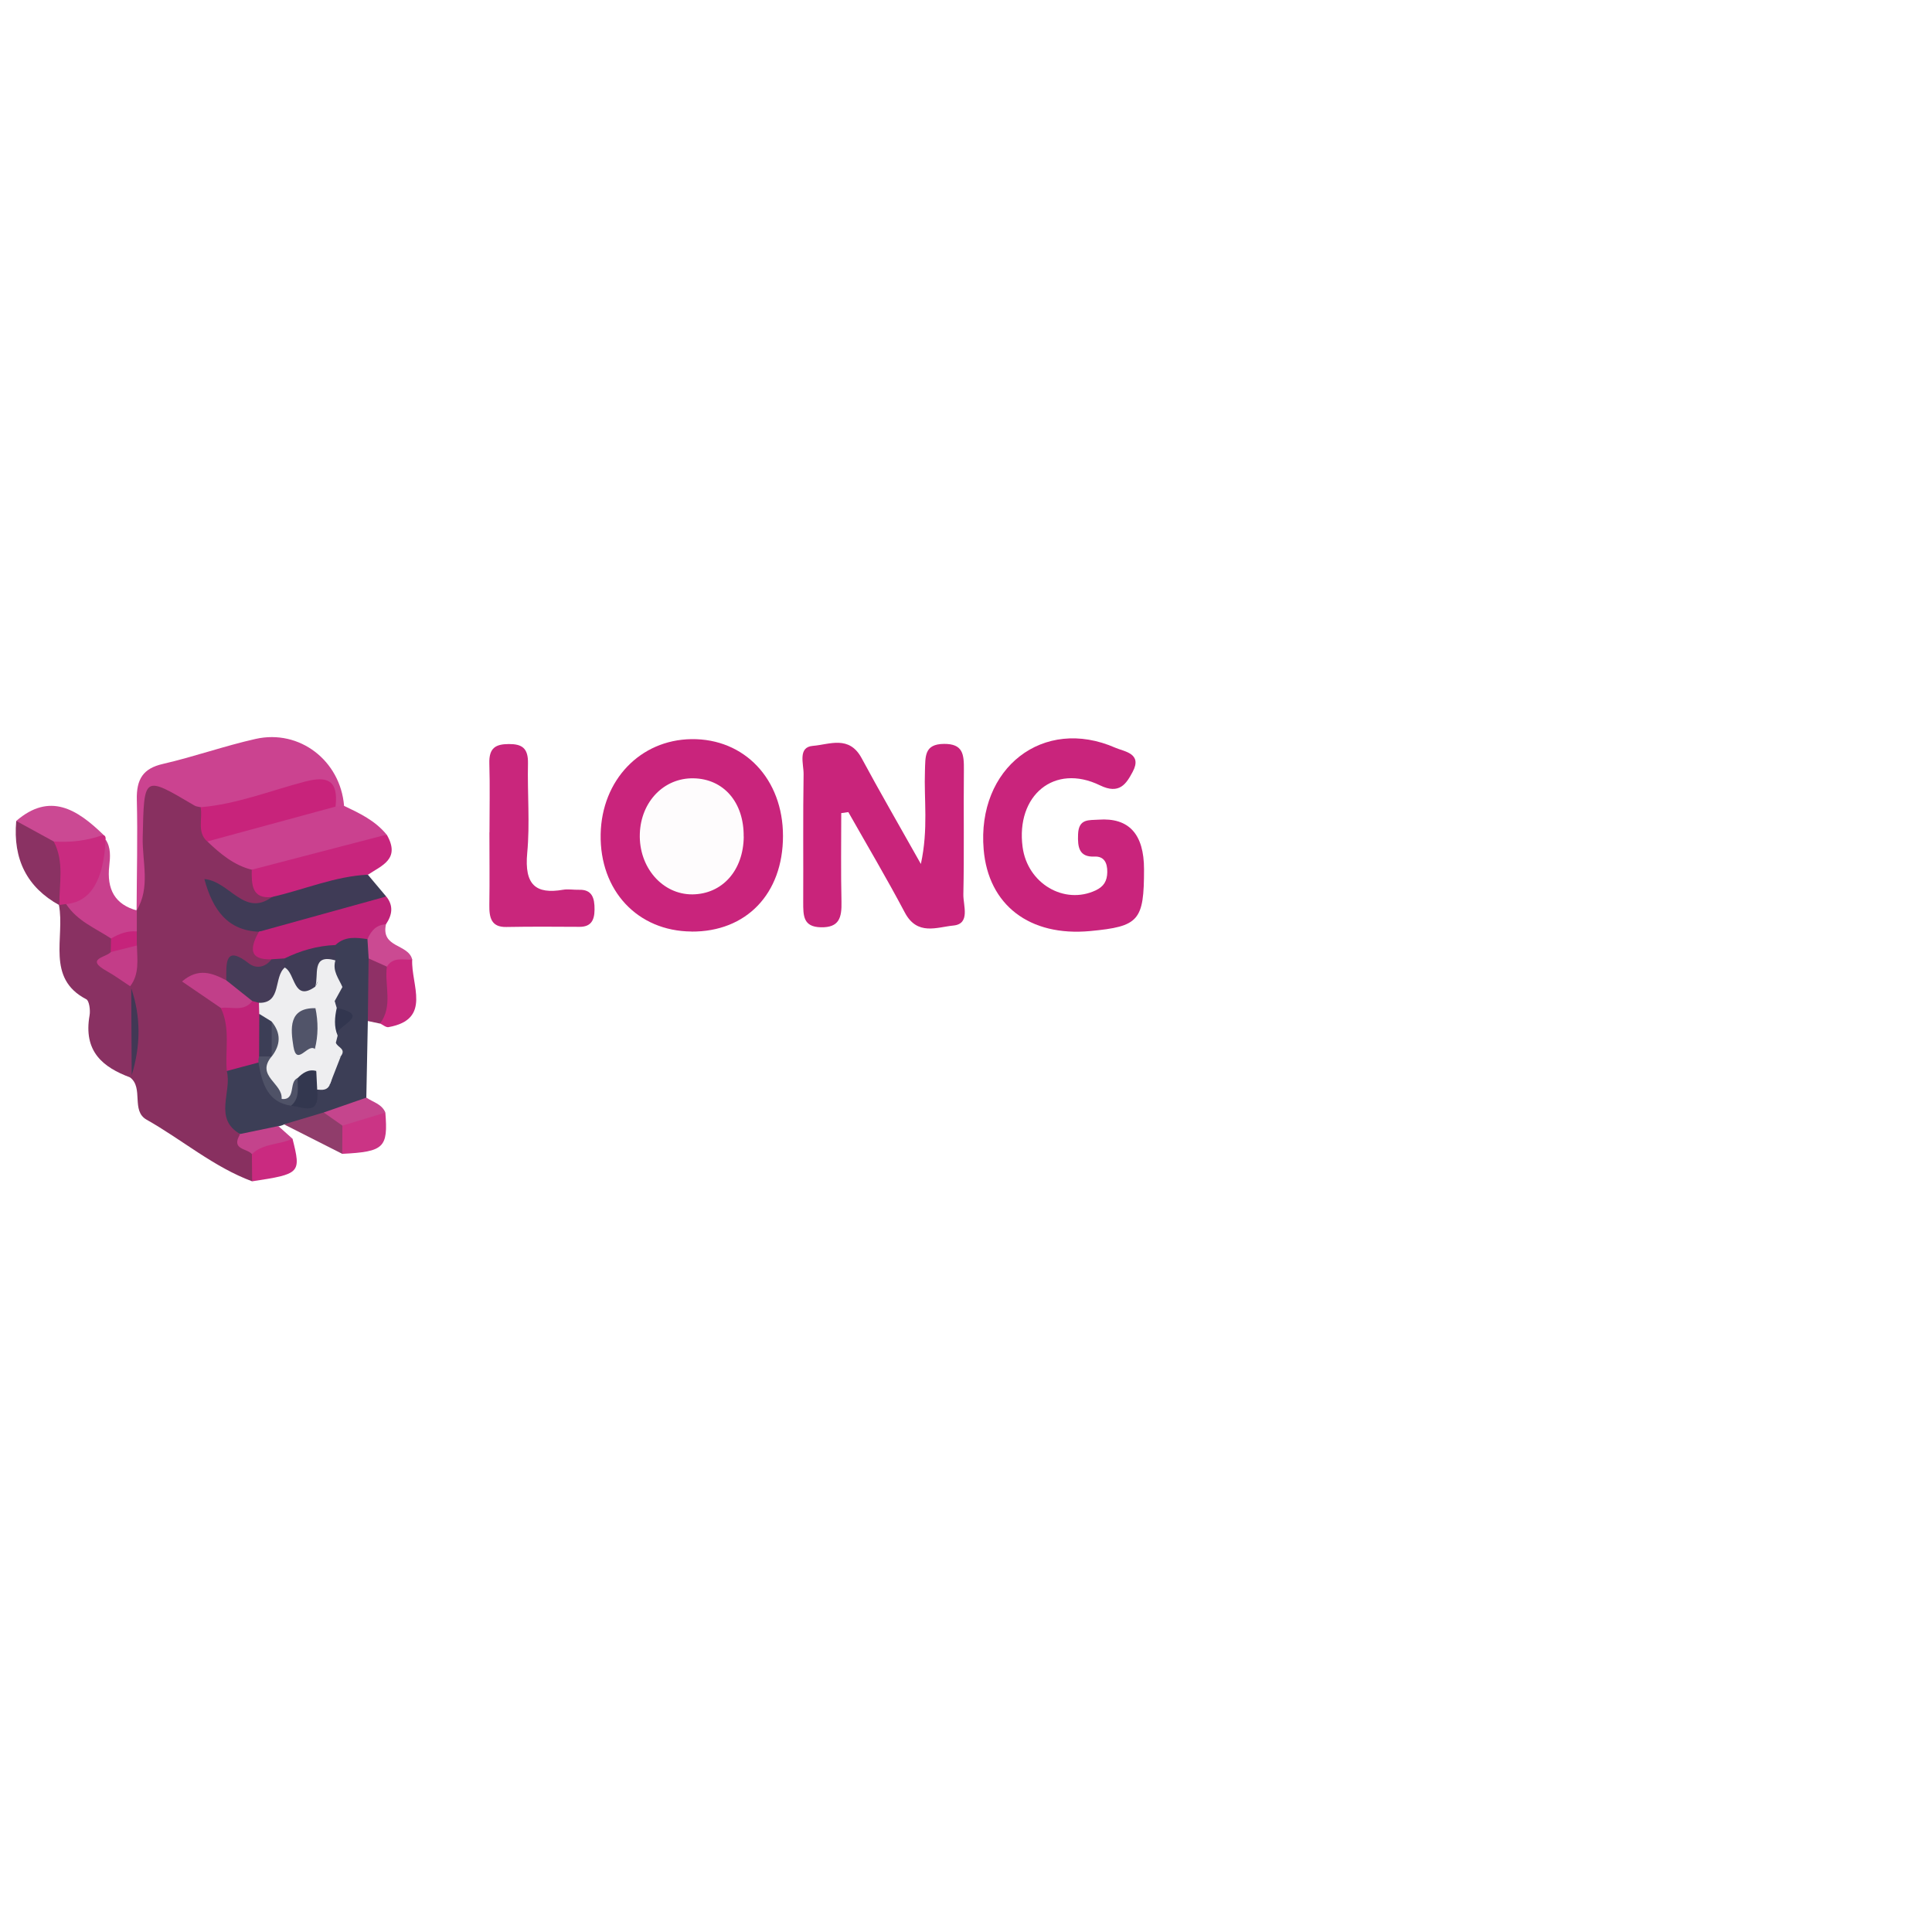
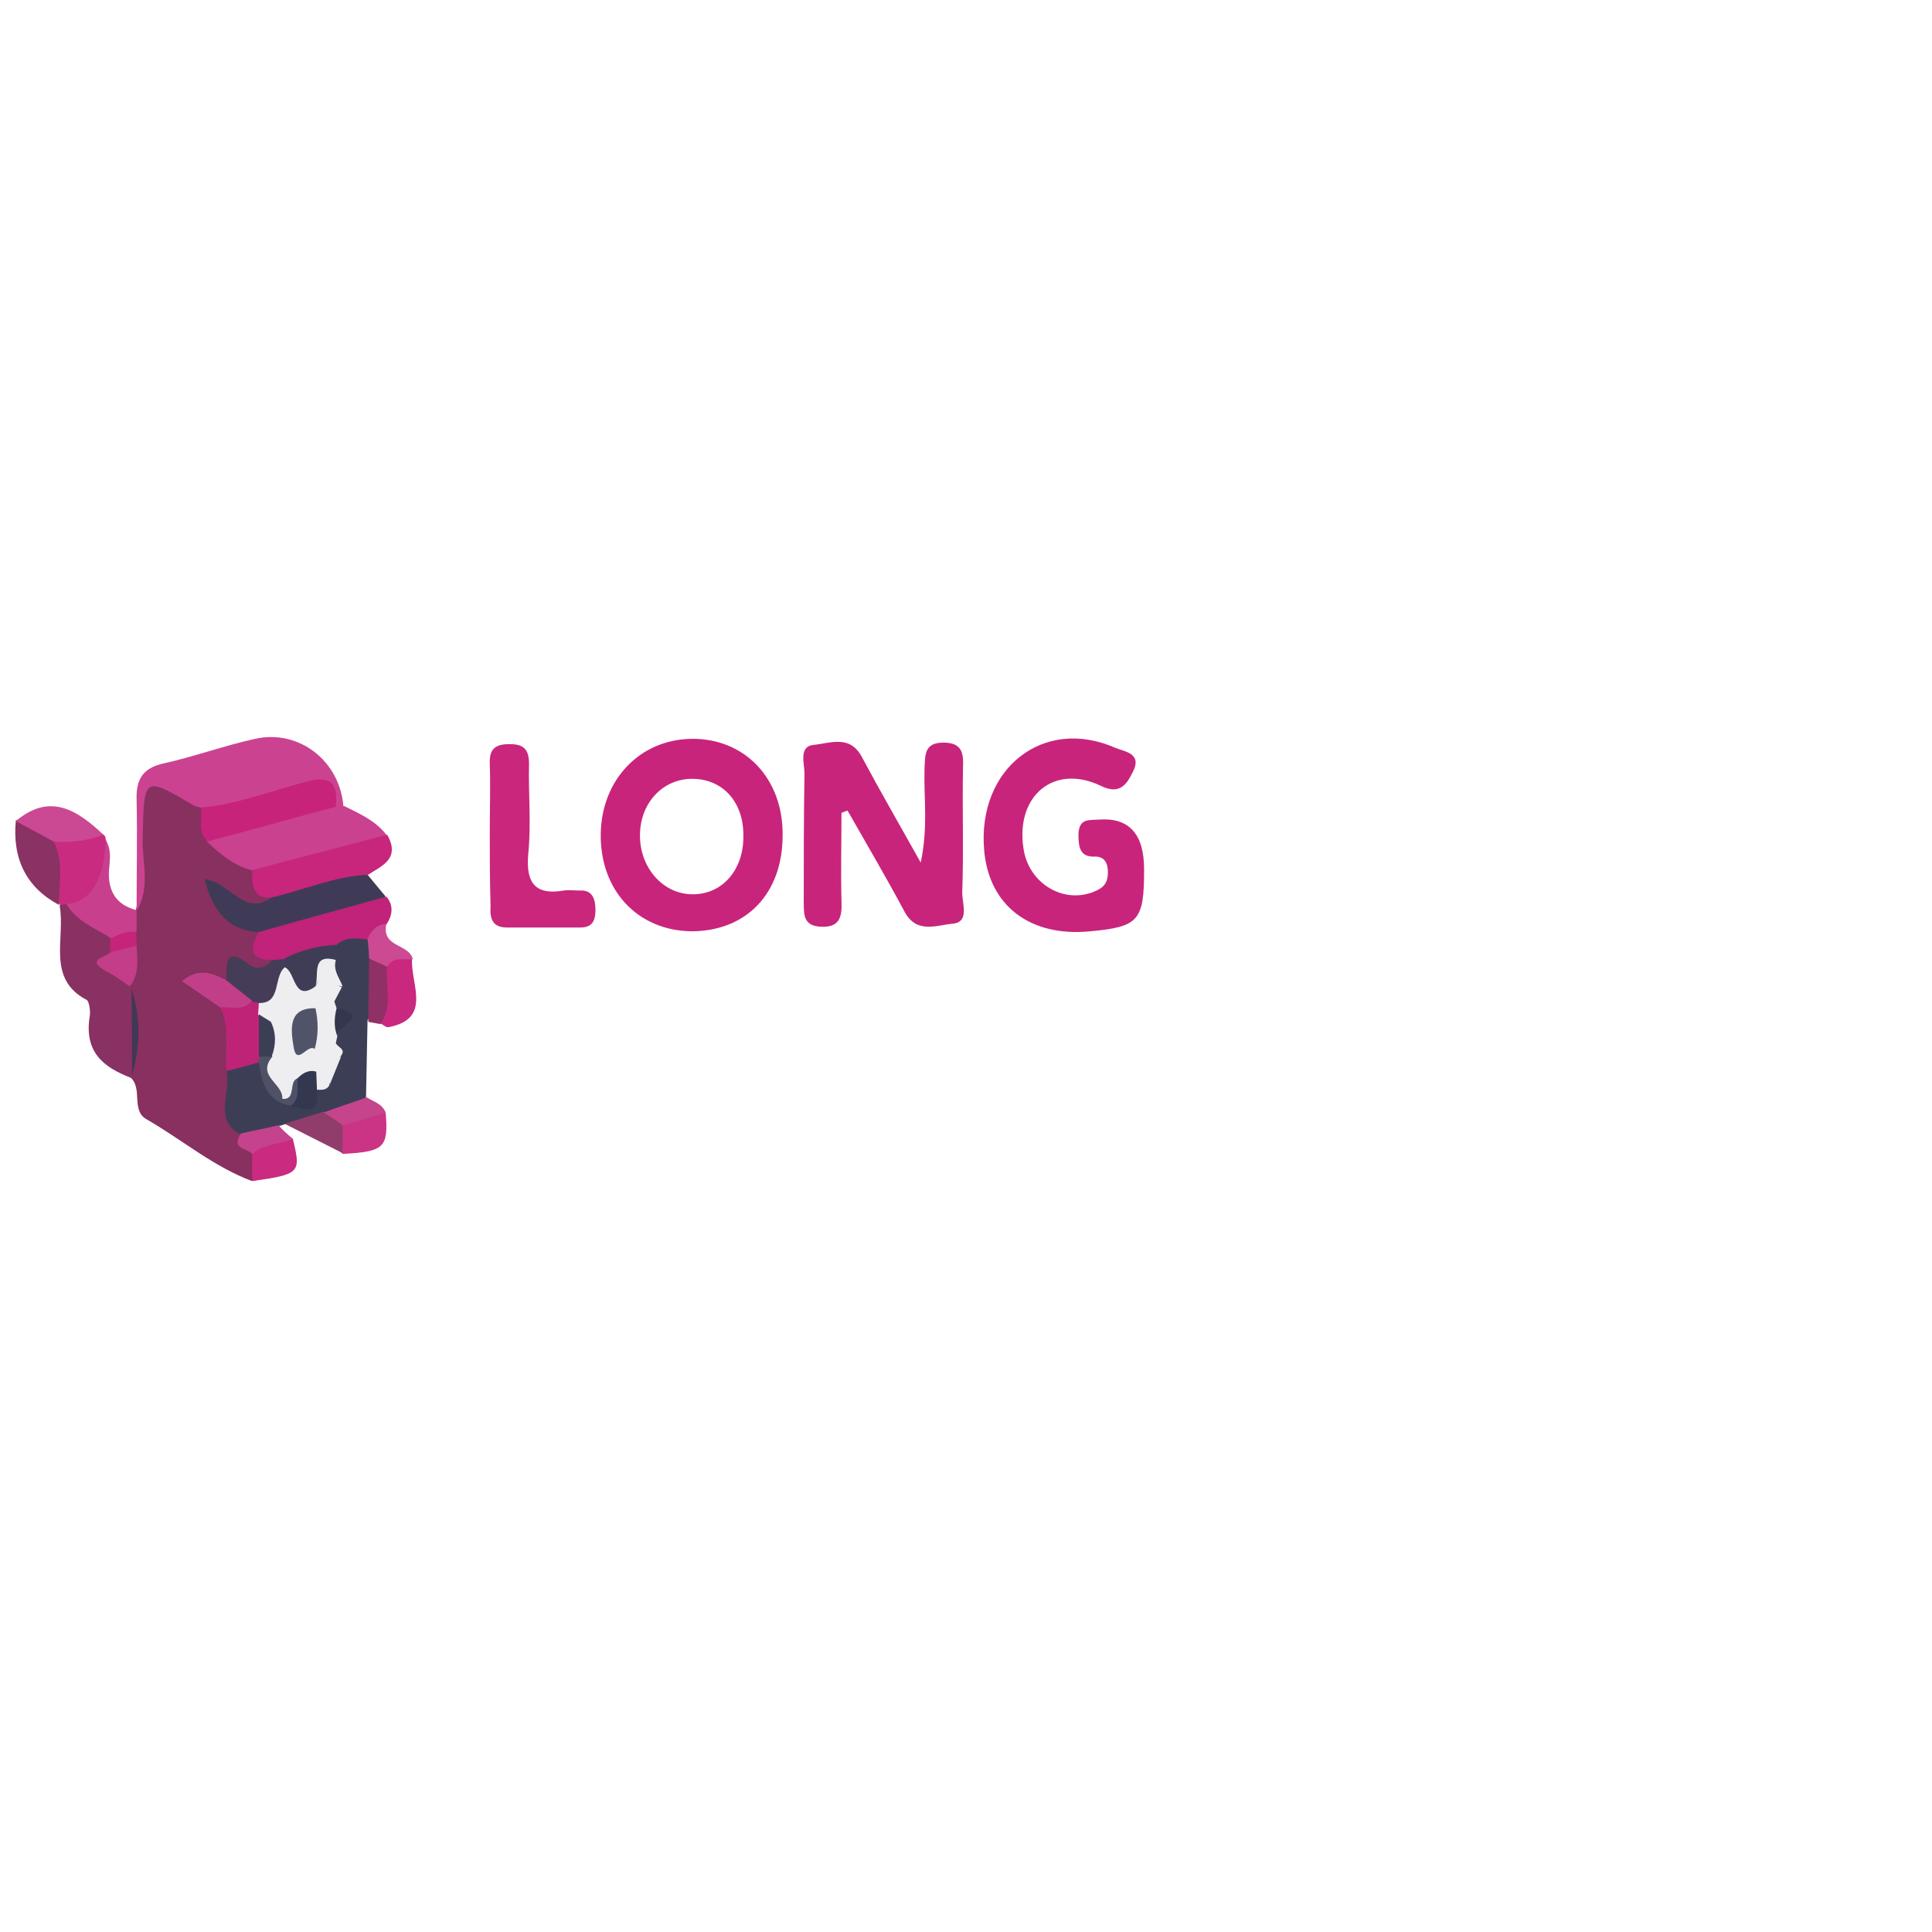
- <svg xmlns="http://www.w3.org/2000/svg" id="katman_1" viewBox="0 0 256 256">
-   <defs>
-     <style>.cls-1{fill:#eeeef0;}.cls-2{fill:#fefcfd;}.cls-3{fill:#32364f;}.cls-4{fill:#c4438c;}.cls-5{fill:#c33d88;}.cls-6{fill:#8f3066;}.cls-7{fill:#33374f;}.cls-8{fill:#903d6b;}.cls-9{fill:#c02379;}.cls-10{fill:#c13f89;}.cls-11{fill:#bf2378;}.cls-12{fill:#c9247c;}.cls-13{fill:#c9247b;}.cls-14{fill:#c9267c;}.cls-15{fill:#cb4390;}.cls-16{fill:#cb4993;}.cls-17{fill:#cb3485;}.cls-18{fill:#cb4a92;}.cls-19{fill:#c8408d;}.cls-20{fill:#c5458d;}.cls-21{fill:#c8257d;}.cls-22{fill:#c6237b;}.cls-23{fill:#c8237b;}.cls-24{fill:#c92b80;}.cls-25{fill:#c9287e;}.cls-26{fill:#ca418f;}.cls-27{fill:#ca2a80;}.cls-28{fill:#413855;}.cls-29{fill:#453c58;}.cls-30{fill:#3f3b56;}.cls-31{fill:#3f3c56;}.cls-32{fill:#883060;}.cls-33{fill:#8a3263;}.cls-34{fill:#893162;}.cls-35{fill:#3c3e56;}.cls-36{fill:#4f5267;}.cls-37{fill:#515469;}</style>
-   </defs>
-   <path class="cls-32" d="M33.41,156.53c-5.08-1.88-9.29-5.52-13.99-8.17-2.08-1.17-.37-4.2-2.17-5.59-.03-.22-.05-.43-.09-.65-.29-3.48,.16-6.99-.29-10.47-.08-.43-.11-.87-.11-1.31,.17-1.72,.41-3.44,.32-5.19-.02-.68-.01-1.35,.04-2.03,.08-.94,.32-1.82,.99-2.49h-.02c1.06-4.45,.31-8.98,.45-13.47,.16-4.85,1.15-5.53,5.18-3.19,.99,.58,1.93,1.23,2.75,2.07,1.14,1.22,1.1,2.98,1.75,4.42,1.36,2.15,3.78,2.78,5.46,4.46,.66,1.41,1.42,2.76,2.47,3.9-2.34,4.02-4.67,.24-7.01,0,.97,2.44,3.31,2.96,5.09,4.26,.58,1.42,.86,3,1.94,4.15-.38,1.95-1.78,1.73-2.99,1.46-1.29-.29-2.19,.08-2.91,1.2-.97,.81-2.15,0-3.25,.53,.89,1.36,2.44,1.93,3.18,3.38,1.29,2.43,.93,5.09,.98,7.7,.02,2.71-.3,5.45,.73,8.05-.59,2.09,1.81,2.2,2.13,3.7,.35,1.23,.21,2.34-.65,3.29Z" />
-   <path class="cls-13" d="M111.47,107.73c0,3.91-.06,7.82,.03,11.73,.05,2.15-.3,3.46-2.73,3.41-2.35-.05-2.34-1.53-2.34-3.33,.03-5.65-.04-11.31,.05-16.96,.02-1.35-.81-3.59,1.24-3.75,2.17-.17,4.79-1.45,6.45,1.63,2.4,4.46,4.94,8.84,7.85,14.02,1.01-4.66,.4-8.52,.54-12.32,.07-1.91-.12-3.57,2.52-3.59,2.53-.02,2.66,1.38,2.64,3.44-.06,5.5,.05,11-.07,16.5-.03,1.47,.97,3.91-1.33,4.13-2.17,.21-4.78,1.39-6.43-1.73-2.38-4.5-4.97-8.87-7.48-13.3l-.94,.13Z" />
-   <path class="cls-12" d="M91.62,123.43c-7.15-.05-12.17-5.43-12.03-12.89,.14-7.17,5.24-12.51,12.03-12.6,7.03-.09,12.13,5.3,12.13,12.83,0,7.65-4.85,12.72-12.14,12.67Z" />
-   <path class="cls-12" d="M151.59,115.17c0,6.83-.66,7.59-7.14,8.2-8.02,.75-13.49-3.44-14.11-10.81-.92-10.81,7.91-17.67,17.45-13.48,1.16,.51,3.62,.73,2.29,3.2-.83,1.55-1.73,3.05-4.33,1.78-6.06-2.95-11.16,1.35-10.25,8.18,.65,4.85,5.53,7.69,9.68,5.74,1.08-.51,1.52-1.24,1.54-2.42,.02-1.25-.44-2.12-1.7-2.06-2.04,.09-2.24-1.24-2.17-2.96,.08-2.1,1.45-1.84,2.71-1.93q6.03-.44,6.03,6.58Z" />
-   <path class="cls-14" d="M64.86,110.29c0-3.05,.07-6.1-.02-9.14-.06-2.07,.86-2.55,2.57-2.56,1.73-.01,2.59,.51,2.55,2.56-.09,3.96,.27,7.95-.1,11.87-.4,4.24,1.15,5.49,4.73,4.88,.69-.12,1.41,.02,2.11,0,1.73-.06,2.1,1.05,2.08,2.64-.01,1.47-.53,2.27-1.97,2.27-3.24-.02-6.48-.04-9.72,.02-1.98,.04-2.28-1.21-2.25-2.94,.05-3.2,.01-6.4,.01-9.6Z" />
-   <path class="cls-15" d="M26.58,106.96c-.27-.07-.58-.08-.81-.22-6.8-4.02-6.67-4.01-6.86,4.2-.08,3.23,1.06,6.64-.81,9.71,.02-4.89,.15-9.78,.03-14.67-.07-2.78,.87-4.16,3.43-4.75,4.14-.95,8.17-2.39,12.31-3.32,5.84-1.31,11.23,2.89,11.72,8.86-.36,.35-.76,.43-1.21,.25-1.26-2.07-2.95-2.51-5.13-1.84-2.58,.8-5.2,1.46-7.81,2.11-1.64,.41-3.32,1.01-4.86-.35Z" />
-   <path class="cls-35" d="M31.83,150.27c-3.59-2.04-1.06-5.6-1.78-8.35,1.05-1.28,2.33-1.85,3.91-1.49,1.93,1.26,2.2,4.23,4.51,5.1,1.14,.45,2.11,.15,2.93-.77,.44-.54,.99-.94,1.47-1.42,.19-.27,.38-.53,.54-.82,.36-.77,.57-1.59,.64-2.45-.03-.74-.15-1.47-.13-2.22,.04-.38,.13-.75,.26-1.11,.41-.93,1.15-1.84,.19-2.88-.21-.32-.34-.67-.41-1.05-.08-.8,.05-1.59-.02-2.38-.2-1.29-.48-2.56-.38-3.88,.06-.75,.27-1.44,.66-2.06,1.51-1.43,3.09-1.43,4.73-.3,.67,.91,.89,1.97,.93,3.1-.04,2.72,.7,5.58-1.14,8.01l-.2,10.16c-1.22,2.3-3.62,1.95-5.47,2.86-1.73,1.06-3.65,.24-5.44,.68-.24,.12-.49,.2-.76,.24-1.49,1.45-3.09,2.26-5.05,1.05Z" />
-   <path class="cls-34" d="M17.26,142.77c-3.62-1.35-6.24-3.43-5.39-8.24,.12-.68-.05-1.92-.43-2.12-5.4-2.79-2.81-8.21-3.63-12.49,.27-.35,.62-.51,1.04-.48,2.34,1.24,4.56,2.65,6.28,4.84,.23,.63,.24,1.27,.03,1.91-.47,.77-.99,1.44-2.27,1.14,2.07,.53,3.7,1.23,4.35,3.35l.16,.27c.56,3.84,.43,7.68,.06,11.52l-.19,.31Z" />
-   <path class="cls-26" d="M44.46,106.88c.38-.03,.75-.07,1.13-.1,2.05,.98,4.11,1.94,5.64,3.81-5.54,3.44-11.4,5.44-17.88,4.65-2.33-.58-4.15-2.09-5.88-3.75,.34-1.12,1.15-1.8,2.11-1.97,4.96-.86,9.54-4.33,14.88-2.65Z" />
-   <path class="cls-30" d="M34.31,123.46c-4.14-.17-6.11-2.85-7.23-6.98,3.32,.27,5.27,5.08,8.94,2.39,3.83-3.05,7.96-4.6,12.73-2.96l2.43,2.89c-5.14,3.62-10.8,5.02-16.87,4.67Z" />
-   <path class="cls-21" d="M48.75,115.9c-4.4,.21-8.48,2-12.73,2.96-2.63,.29-2.7-1.62-2.66-3.62,5.96-1.55,11.92-3.1,17.88-4.65,1.87,3.24-.65,4.09-2.48,5.31Z" />
-   <path class="cls-9" d="M34.31,123.46c5.62-1.56,11.25-3.11,16.87-4.67,1,1.24,.78,2.46-.04,3.68-.84,.62-1.33,1.76-2.45,1.97-1.48-.21-2.95-.42-4.22,.76-1.9,1.84-4.38,1.88-6.66,2.54-.69,.06-1.31-.09-1.81-.63-3.03,.11-2.91-1.48-1.69-3.66Z" />
-   <path class="cls-24" d="M8.76,119.79c-.32,.04-.64,.09-.96,.13l.06,.02c-1.5-2.65-1.36-5.52-.99-8.42,2.12-1.68,4.43-1.76,6.83-.9,.25,.13,.34,.34,.29,.63,.57,1.46,.31,3,.3,4.49-.04,4.51-1.17,5.31-5.53,4.05Z" />
-   <path class="cls-33" d="M7.12,111.5c1.42,2.69,.72,5.6,.74,8.44q-6.39-3.52-5.71-11.15c2.5-.89,3.83,.7,4.97,2.72Z" />
-   <path class="cls-19" d="M8.76,119.79q4.84-.4,5.24-8.54c.71,1.06,.61,2.3,.48,3.45-.36,3.17,.77,5.15,3.65,5.94,0,.93,0,1.85,0,2.78-.98,.98-2.02,1.69-3.41,.94-2.08-1.38-4.47-2.29-5.96-4.57Z" />
-   <path class="cls-16" d="M7.12,111.5c-1.66-.91-3.31-1.81-4.97-2.72,4.46-3.85,8.08-1.54,11.56,1.84-2.14,.77-4.34,1.04-6.58,.88Z" />
-   <path class="cls-25" d="M54.62,127.13c-.18,3.35,2.65,7.94-3.14,8.97-.34,.06-.74-.31-1.11-.48-.35-2.63-.51-5.25,.33-7.83,1.08-1.79,2.48-1.45,3.93-.66Z" />
-   <path class="cls-27" d="M33.41,156.53l-.03-3.6c.93-3.34,3.3-2.25,5.38-2.04,1.15,4.56,1.05,4.67-5.35,5.64Z" />
-   <path class="cls-17" d="M51.06,147.42c.38,4.66-.18,5.19-5.71,5.47-.86-1.06-1-2.25-.54-3.55,1.55-2.66,3.91-2.27,6.25-1.91Z" />
-   <path class="cls-8" d="M45.37,149.15c0,1.25-.01,2.49-.02,3.74-2.57-1.3-5.14-2.61-7.72-3.91,1.75-.52,3.5-1.05,5.25-1.57,.93,.4,2.17,.3,2.48,1.74Z" />
-   <path class="cls-6" d="M51.26,128.08c-.33,2.51,.85,5.23-.91,7.55-.54-.11-1.07-.23-1.61-.34,.03-2.76,.07-5.53,.1-8.29,1.24-.77,1.91-.05,2.41,1.08Z" />
-   <path class="cls-20" d="M45.37,149.15c-.83-.58-1.66-1.16-2.48-1.74,1.89-.66,3.77-1.31,5.66-1.97,.87,.61,2.02,.82,2.52,1.98-1.9,.58-3.79,1.15-5.69,1.73Z" />
-   <path class="cls-18" d="M51.26,128.08c-.8-.36-1.61-.72-2.41-1.08-.05-.85-.11-1.7-.16-2.55,.48-1.14,1.21-1.93,2.45-1.97-.68,3.16,2.96,2.55,3.48,4.66-1.17,.11-2.49-.43-3.35,.94Z" />
-   <path class="cls-4" d="M38.76,150.89c-1.75,.82-3.84,.56-5.38,2.04-.65-.8-2.84-.55-1.55-2.67,1.68-.35,3.37-.7,5.05-1.05,.63,.56,1.25,1.12,1.88,1.68Z" />
-   <path class="cls-23" d="M44.46,106.88c-5.66,1.54-11.33,3.08-17,4.62-1.4-1.26-.58-3.03-.88-4.54,4.77-.39,9.25-2.2,13.86-3.4,2.82-.74,4.44-.28,4.02,3.33Z" />
-   <path class="cls-11" d="M34.25,140.79c-1.4,.37-2.8,.75-4.2,1.12-.24-2.79,.51-5.69-.8-8.36,1.14-1.32,2.7-1.17,4.16-1.4,.45,.02,.85,.2,1.19,.52,.4,.59,.6,1.27,.69,1.99,.11,1.67,.2,3.35-.23,5-.16,.47-.43,.84-.8,1.13Z" />
-   <path class="cls-29" d="M34.32,132.88l-.89-.24c-1.61-.24-3.25-.42-3.44-2.74-.02-2.32-.19-4.73,2.99-2.24,.94,.73,2.15,.56,3.01-.55,.56-.04,1.11-.07,1.67-.11,.33,.36,.52,.79,.57,1.3-.49,2.34-.48,5.18-3.91,4.58Z" />
-   <path class="cls-10" d="M30,129.91c1.15,.91,2.29,1.83,3.44,2.74-1.18,1.48-2.77,.7-4.18,.91-1.62-1.11-3.24-2.21-5.14-3.51,2.18-1.87,4.03-1.11,5.89-.14Z" />
-   <path class="cls-5" d="M17.24,130.68c-1.03-.67-2.03-1.41-3.1-2.01-2.94-1.64-.08-1.79,.53-2.51,1.04-.83,1.98-2.11,3.47-.87,.04,1.86,.36,3.79-.9,5.4Z" />
-   <path class="cls-28" d="M17.45,142.47c-.02-3.84-.04-7.68-.06-11.52,1.31,3.83,1.24,7.68,.06,11.52Z" />
-   <path class="cls-22" d="M18.14,125.28c-1.16,.29-2.31,.58-3.47,.87,.01-.6,.03-1.2,.04-1.79,1.06-.62,2.17-1.06,3.41-.94,0,.62,0,1.24,.01,1.86Z" />
-   <path class="cls-2" d="M98.55,110.85c-.04,4.48-2.83,7.62-6.8,7.66-3.98,.03-7.12-3.59-6.97-8.03,.14-4.26,3.2-7.42,7.11-7.35,4.01,.07,6.7,3.2,6.65,7.72Z" />
-   <path class="cls-1" d="M34.32,132.88c3.04,.06,1.91-3.43,3.42-4.68,1.56-.8,1.95,2.43,3.62,1.21,2.55-3.63,2.61,1.12,4.01,1.38l-1.03,1.87c.22,1.82-.27,3.67,.16,5.48,.15,.64,1.46,.81,.64,1.84-1.47,.8-.79,2.58-1.46,3.74h.01c-1.11,.67-1.26-1.07-2.14-.97-.7,.27-1.23,.77-1.75,1.3-.68,.9-1.76,2.59-2.46,1.59-.99-1.41-3.2-2.52-2.33-5.03,.1-.38,.22-.75,.34-1.12,.42-1.06,.54-2.13,.02-3.21-.38-.63-.69-1.29-1.02-1.94l-.04-1.47Z" />
-   <path class="cls-31" d="M41.77,130.74c-2.92,2.09-2.62-1.81-4.03-2.53-.03-.4-.05-.79-.08-1.19,2.16-1.07,4.42-1.71,6.8-1.8-.01,.68-.02,1.36-.03,2.04-2.24-.05-1.81,2.3-2.67,3.48Z" />
-   <path class="cls-7" d="M39.42,142.86c.7-.7,1.46-1.23,2.49-.95,.63,.79,.58,1.61,.12,2.46,.38,3.6-1.83,2.31-3.45,2.14,.54-1.15,.07-2.57,.85-3.65Z" />
-   <path class="cls-36" d="M39.42,142.86c.03,1.3,.31,2.67-.85,3.65-3.1-.44-3.86-2.95-4.32-5.73-.02-.27,0-.54,.08-.8,.56-.57,1.11-.49,1.67,0-2.18,2.59,1.53,3.58,1.31,5.64,1.96,.21,.92-2.28,2.11-2.76Z" />
-   <path class="cls-1" d="M41.77,130.74c.51-1.5-.57-4.42,2.67-3.48-.42,1.41,.46,2.41,.94,3.54-1.2,.02-2.37-2.95-3.61-.06Z" />
-   <path class="cls-3" d="M44.62,133.56c4.96,1.03-.53,2.46,.12,3.66-1.04-1.18-.85-2.41-.12-3.66Z" />
-   <path class="cls-1" d="M44.62,133.56c-.27,1.23-.39,2.46,.12,3.66l-.23,.93c-1.33-1.78-1.2-3.62-.16-5.48l.27,.89Z" />
-   <path class="cls-1" d="M43.69,143.73c.14-1.4-.69-3.26,1.46-3.74-.49,1.25-.98,2.49-1.46,3.74Z" />
-   <path class="cls-1" d="M42.03,144.38l-.12-2.46c1.62-.58,.67,1.81,1.79,1.81-.36,.8-1.03,.69-1.67,.65Z" />
-   <path class="cls-35" d="M36,139.99c-.56,0-1.12,0-1.67,0,.01-1.88,.02-3.76,.03-5.64,.55,.34,1.09,.68,1.64,1.01,.63,1.54,.63,3.08,0,4.62h0Z" />
-   <path class="cls-37" d="M41.72,139c-.91-.81-2.4,2.39-2.84-.33-.38-2.36-.66-5.16,2.92-5.08,.85,1.82,.99,3.63-.08,5.41Z" />
-   <path class="cls-1" d="M41.72,139c.46-1.8,.45-3.6,.08-5.41,1.48,1.83,1.58,3.64-.08,5.41Z" />
-   <path class="cls-36" d="M36,139.99c0-1.54,0-3.08,0-4.62,1.26,1.54,1.2,3.08,0,4.62Z" />
+ <svg xmlns="http://www.w3.org/2000/svg" version="1.1" id="katman_1" x="0px" y="0px" viewBox="0 0 256 256" style="enable-background:new 0 0 256 256;" xml:space="preserve">
+   <style type="text/css">
+ 	.st0{fill:#883060;}
+ 	.st1{fill:#C9247B;}
+ 	.st2{fill:#C9247C;}
+ 	.st3{fill:#C9267C;}
+ 	.st4{fill:#CB4390;}
+ 	.st5{fill:#3C3E56;}
+ 	.st6{fill:#893162;}
+ 	.st7{fill:#CA418F;}
+ 	.st8{fill:#3F3B56;}
+ 	.st9{fill:#C8257D;}
+ 	.st10{fill:#C02379;}
+ 	.st11{fill:#C92B80;}
+ 	.st12{fill:#8A3263;}
+ 	.st13{fill:#C8408D;}
+ 	.st14{fill:#CB4993;}
+ 	.st15{fill:#C9287E;}
+ 	.st16{fill:#CA2A80;}
+ 	.st17{fill:#CB3485;}
+ 	.st18{fill:#903D6B;}
+ 	.st19{fill:#8F3066;}
+ 	.st20{fill:#C5458D;}
+ 	.st21{fill:#CB4A92;}
+ 	.st22{fill:#C4438C;}
+ 	.st23{fill:#C8237B;}
+ 	.st24{fill:#BF2378;}
+ 	.st25{fill:#453C58;}
+ 	.st26{fill:#C13F89;}
+ 	.st27{fill:#C33D88;}
+ 	.st28{fill:#413855;}
+ 	.st29{fill:#C6237B;}
+ 	.st30{fill:#EEEEF0;}
+ 	.st31{fill:#3F3C56;}
+ 	.st32{fill:#33374F;}
+ 	.st33{fill:#4F5267;}
+ 	.st34{fill:#32364F;}
+ 	.st35{fill:#515469;}
+ 	.st36{fill:none;}
+ </style>
+   <path class="st0" d="M33.4,156.5c-5.1-1.9-9.3-5.5-14-8.2c-2.1-1.2-0.4-4.2-2.2-5.6c0-0.2,0-0.4-0.1-0.6c-0.3-3.5,0.2-7-0.3-10.5  c-0.1-0.4-0.1-0.9-0.1-1.3c0.2-1.7,0.4-3.4,0.3-5.2c0-0.7,0-1.3,0-2c0.1-0.9,0.3-1.8,1-2.5h0c1.1-4.4,0.3-9,0.5-13.5  c0.2-4.8,1.1-5.5,5.2-3.2c1,0.6,1.9,1.2,2.8,2.1c1.1,1.2,1.1,3,1.8,4.4c1.4,2.2,3.8,2.8,5.5,4.5c0.7,1.4,1.4,2.8,2.5,3.9  c-2.3,4-4.7,0.2-7,0c1,2.4,3.3,3,5.1,4.3c0.6,1.4,0.9,3,1.9,4.2c-0.4,1.9-1.8,1.7-3,1.5c-1.3-0.3-2.2,0.1-2.9,1.2  c-1,0.8-2.1,0-3.2,0.5c0.9,1.4,2.4,1.9,3.2,3.4c1.3,2.4,0.9,5.1,1,7.7c0,2.7-0.3,5.4,0.7,8.1c-0.6,2.1,1.8,2.2,2.1,3.7  C34.4,154.5,34.2,155.6,33.4,156.5L33.4,156.5z" />
+   <path class="st1" d="M111.5,107.7c0,3.9-0.1,7.8,0,11.7c0.1,2.2-0.3,3.5-2.7,3.4c-2.3-0.1-2.3-1.5-2.3-3.3c0-5.7,0-11.3,0.1-17  c0-1.3-0.8-3.6,1.2-3.8c2.2-0.2,4.8-1.4,6.4,1.6c2.4,4.5,4.9,8.8,7.8,14c1-4.7,0.4-8.5,0.5-12.3c0.1-1.9-0.1-3.6,2.5-3.6  c2.5,0,2.7,1.4,2.6,3.4c-0.1,5.5,0.1,11-0.1,16.5c0,1.5,1,3.9-1.3,4.1c-2.2,0.2-4.8,1.4-6.4-1.7c-2.4-4.5-5-8.9-7.5-13.3  L111.5,107.7L111.5,107.7z" />
+   <path class="st2" d="M151.6,115.2c0,6.8-0.7,7.6-7.1,8.2c-8,0.8-13.5-3.4-14.1-10.8c-0.9-10.8,7.9-17.7,17.4-13.5  c1.2,0.5,3.6,0.7,2.3,3.2c-0.8,1.6-1.7,3.1-4.3,1.8c-6.1-2.9-11.2,1.3-10.2,8.2c0.6,4.8,5.5,7.7,9.7,5.7c1.1-0.5,1.5-1.2,1.5-2.4  c0-1.2-0.4-2.1-1.7-2.1c-2,0.1-2.2-1.2-2.2-3c0.1-2.1,1.4-1.8,2.7-1.9C149.6,108.3,151.6,110.5,151.6,115.2L151.6,115.2z" />
+   <path class="st3" d="M64.9,110.3c0-3.1,0.1-6.1,0-9.1c-0.1-2.1,0.9-2.6,2.6-2.6c1.7,0,2.6,0.5,2.6,2.6c-0.1,4,0.3,7.9-0.1,11.9  c-0.4,4.2,1.2,5.5,4.7,4.9c0.7-0.1,1.4,0,2.1,0c1.7-0.1,2.1,1.1,2.1,2.6c0,1.5-0.5,2.3-2,2.3c-3.2,0-6.5,0-9.7,0  c-2,0-2.3-1.2-2.2-2.9C64.9,116.7,64.9,113.5,64.9,110.3L64.9,110.3z" />
+   <path class="st4" d="M26.6,107c-0.3-0.1-0.6-0.1-0.8-0.2c-6.8-4-6.7-4-6.9,4.2c-0.1,3.2,1.1,6.6-0.8,9.7c0-4.9,0.1-9.8,0-14.7  c-0.1-2.8,0.9-4.2,3.4-4.8c4.1-0.9,8.2-2.4,12.3-3.3c5.8-1.3,11.2,2.9,11.7,8.9c-0.4,0.3-0.8,0.4-1.2,0.2c-1.3-2.1-3-2.5-5.1-1.8  c-2.6,0.8-5.2,1.5-7.8,2.1C29.8,107.7,28.1,108.3,26.6,107L26.6,107z" />
+   <path class="st5" d="M31.8,150.3c-3.6-2-1.1-5.6-1.8-8.4c1-1.3,2.3-1.9,3.9-1.5c1.9,1.3,2.2,4.2,4.5,5.1c1.1,0.4,2.1,0.1,2.9-0.8  c0.4-0.5,1-0.9,1.5-1.4c0.2-0.3,0.4-0.5,0.5-0.8c0.4-0.8,0.6-1.6,0.6-2.4c0-0.7-0.2-1.5-0.1-2.2c0-0.4,0.1-0.8,0.3-1.1  c0.4-0.9,1.2-1.8,0.2-2.9c-0.2-0.3-0.3-0.7-0.4-1.1c-0.1-0.8,0-1.6,0-2.4c-0.2-1.3-0.5-2.6-0.4-3.9c0.1-0.8,0.3-1.4,0.7-2.1  c1.5-1.4,3.1-1.4,4.7-0.3c0.7,0.9,0.9,2,0.9,3.1c0,2.7,0.7,5.6-1.1,8l-0.2,10.2c-1.2,2.3-3.6,1.9-5.5,2.9c-1.7,1.1-3.7,0.2-5.4,0.7  c-0.2,0.1-0.5,0.2-0.8,0.2C35.4,150.7,33.8,151.5,31.8,150.3L31.8,150.3z" />
+   <path class="st6" d="M17.3,142.8c-3.6-1.4-6.2-3.4-5.4-8.2c0.1-0.7-0.1-1.9-0.4-2.1c-5.4-2.8-2.8-8.2-3.6-12.5  c0.3-0.3,0.6-0.5,1-0.5c2.3,1.2,4.6,2.7,6.3,4.8c0.2,0.6,0.2,1.3,0,1.9c-0.5,0.8-1,1.4-2.3,1.1c2.1,0.5,3.7,1.2,4.4,3.4l0.2,0.3  c0.6,3.8,0.4,7.7,0.1,11.5L17.3,142.8L17.3,142.8z" />
+   <path class="st7" d="M44.5,106.9c0.4,0,0.8-0.1,1.1-0.1c2,1,4.1,1.9,5.6,3.8c-5.5,3.4-11.4,5.4-17.9,4.7c-2.3-0.6-4.1-2.1-5.9-3.8  c0.3-1.1,1.1-1.8,2.1-2C34.5,108.7,39.1,105.2,44.5,106.9L44.5,106.9z" />
+   <path class="st8" d="M34.3,123.5c-4.1-0.2-6.1-2.8-7.2-7c3.3,0.3,5.3,5.1,8.9,2.4c3.8-3.1,8-4.6,12.7-3l2.4,2.9  C46,122.4,40.4,123.8,34.3,123.5L34.3,123.5z" />
+   <path class="st9" d="M48.8,115.9c-4.4,0.2-8.5,2-12.7,3c-2.6,0.3-2.7-1.6-2.7-3.6c6-1.6,11.9-3.1,17.9-4.7  C53.1,113.8,50.6,114.7,48.8,115.9L48.8,115.9z" />
+   <path class="st10" d="M34.3,123.5c5.6-1.6,11.2-3.1,16.9-4.7c1,1.2,0.8,2.5,0,3.7c-0.8,0.6-1.3,1.8-2.5,2c-1.5-0.2-3-0.4-4.2,0.8  c-1.9,1.8-4.4,1.9-6.7,2.5c-0.7,0.1-1.3-0.1-1.8-0.6C33,127.2,33.1,125.6,34.3,123.5L34.3,123.5z" />
+   <path class="st11" d="M8.8,119.8c-0.3,0-0.6,0.1-1,0.1l0.1,0c-1.5-2.7-1.4-5.5-1-8.4c2.1-1.7,4.4-1.8,6.8-0.9  c0.2,0.1,0.3,0.3,0.3,0.6c0.6,1.5,0.3,3,0.3,4.5C14.2,120.2,13.1,121,8.8,119.8z" />
+   <path class="st12" d="M7.1,111.5c1.4,2.7,0.7,5.6,0.7,8.4c-4.3-2.3-6.2-6.1-5.7-11.2C4.6,107.9,6,109.5,7.1,111.5L7.1,111.5z" />
+   <path class="st13" d="M8.8,119.8c3.2-0.3,5-3.1,5.2-8.5c0.7,1.1,0.6,2.3,0.5,3.4c-0.4,3.2,0.8,5.2,3.6,5.9c0,0.9,0,1.8,0,2.8  c-1,1-2,1.7-3.4,0.9C12.6,123,10.2,122.1,8.8,119.8z" />
+   <path class="st14" d="M7.1,111.5c-1.7-0.9-3.3-1.8-5-2.7c4.5-3.8,8.1-1.5,11.6,1.8C11.6,111.4,9.4,111.7,7.1,111.5L7.1,111.5z" />
+   <path class="st15" d="M54.6,127.1c-0.2,3.3,2.7,7.9-3.1,9c-0.3,0.1-0.7-0.3-1.1-0.5c-0.3-2.6-0.5-5.2,0.3-7.8  C51.8,126,53.2,126.3,54.6,127.1L54.6,127.1z" />
+   <path class="st16" d="M33.4,156.5l0-3.6c0.9-3.3,3.3-2.2,5.4-2C39.9,155.4,39.8,155.6,33.4,156.5z" />
+   <path class="st17" d="M51.1,147.4c0.4,4.7-0.2,5.2-5.7,5.5c-0.9-1.1-1-2.2-0.5-3.6C46.4,146.7,48.7,147.1,51.1,147.4L51.1,147.4z" />
+   <path class="st18" d="M45.4,149.1c0,1.2,0,2.5,0,3.7c-2.6-1.3-5.1-2.6-7.7-3.9c1.8-0.5,3.5-1.1,5.2-1.6  C43.8,147.8,45,147.7,45.4,149.1L45.4,149.1z" />
+   <path class="st19" d="M51.3,128.1c-0.3,2.5,0.8,5.2-0.9,7.6c-0.5-0.1-1.1-0.2-1.6-0.3c0-2.8,0.1-5.5,0.1-8.3  C50.1,126.2,50.7,127,51.3,128.1L51.3,128.1z" />
+   <path class="st20" d="M45.4,149.1c-0.8-0.6-1.7-1.2-2.5-1.7c1.9-0.7,3.8-1.3,5.7-2c0.9,0.6,2,0.8,2.5,2  C49.2,148,47.3,148.6,45.4,149.1L45.4,149.1z" />
+   <path class="st21" d="M51.3,128.1c-0.8-0.4-1.6-0.7-2.4-1.1c0-0.8-0.1-1.7-0.2-2.6c0.5-1.1,1.2-1.9,2.5-2c-0.7,3.2,3,2.6,3.5,4.7  C53.5,127.2,52.1,126.7,51.3,128.1L51.3,128.1z" />
+   <path class="st22" d="M38.8,150.9c-1.8,0.8-3.8,0.6-5.4,2c-0.7-0.8-2.8-0.6-1.5-2.7c1.7-0.4,3.4-0.7,5-1.1  C37.5,149.8,38.1,150.3,38.8,150.9L38.8,150.9z" />
+   <path class="st23" d="M44.5,106.9c-5.7,1.5-11.3,3.1-17,4.6c-1.4-1.3-0.6-3-0.9-4.5c4.8-0.4,9.3-2.2,13.9-3.4  C43.3,102.8,44.9,103.3,44.5,106.9L44.5,106.9z" />
+   <path class="st24" d="M34.2,140.8c-1.4,0.4-2.8,0.8-4.2,1.1c-0.2-2.8,0.5-5.7-0.8-8.4c1.1-1.3,2.7-1.2,4.2-1.4  c0.5,0,0.8,0.2,1.2,0.5c0.4,0.6,0.6,1.3,0.7,2c0.1,1.7,0.2,3.4-0.2,5C34.9,140.1,34.6,140.5,34.2,140.8L34.2,140.8z" />
+   <path class="st25" d="M34.3,132.9l-0.9-0.2c-1.6-0.2-3.2-0.4-3.4-2.7c0-2.3-0.2-4.7,3-2.2c0.9,0.7,2.2,0.6,3-0.6  c0.6,0,1.1-0.1,1.7-0.1c0.3,0.4,0.5,0.8,0.6,1.3C37.7,130.6,37.7,133.5,34.3,132.9L34.3,132.9z" />
+   <path class="st26" d="M30,129.9c1.1,0.9,2.3,1.8,3.4,2.7c-1.2,1.5-2.8,0.7-4.2,0.9c-1.6-1.1-3.2-2.2-5.1-3.5  C26.3,128.2,28.1,128.9,30,129.9L30,129.9z" />
+   <path class="st27" d="M17.2,130.7c-1-0.7-2-1.4-3.1-2c-2.9-1.6-0.1-1.8,0.5-2.5c1-0.8,2-2.1,3.5-0.9  C18.2,127.1,18.5,129.1,17.2,130.7L17.2,130.7z" />
+   <path class="st28" d="M17.5,142.5c0-3.8,0-7.7-0.1-11.5C18.7,134.8,18.6,138.6,17.5,142.5z" />
+   <path class="st29" d="M18.1,125.3c-1.2,0.3-2.3,0.6-3.5,0.9c0-0.6,0-1.2,0-1.8c1.1-0.6,2.2-1.1,3.4-0.9  C18.1,124,18.1,124.7,18.1,125.3L18.1,125.3z" />
+   <path class="st2" d="M91.6,97.9c-6.8,0.1-11.9,5.4-12,12.6c-0.1,7.5,4.9,12.8,12,12.9l0,0c7.3,0,12.1-5,12.1-12.7  C103.8,103.2,98.7,97.8,91.6,97.9z M91.8,118.5c-4,0-7.1-3.6-7-8c0.1-4.3,3.2-7.4,7.1-7.3c4,0.1,6.7,3.2,6.6,7.7h0  C98.5,115.3,95.7,118.5,91.8,118.5z" />
+   <path class="st30" d="M34.3,132.9c3,0.1,1.9-3.4,3.4-4.7c1.6-0.8,2,2.4,3.6,1.2c2.5-3.6,2.6,1.1,4,1.4l-1,1.9  c0.2,1.8-0.3,3.7,0.2,5.5c0.2,0.6,1.5,0.8,0.6,1.8c-1.5,0.8-0.8,2.6-1.5,3.7h0c-1.1,0.7-1.3-1.1-2.1-1c-0.7,0.3-1.2,0.8-1.8,1.3  c-0.7,0.9-1.8,2.6-2.5,1.6c-1-1.4-3.2-2.5-2.3-5c0.1-0.4,0.2-0.8,0.3-1.1c0.4-1.1,0.5-2.1,0-3.2c-0.4-0.6-0.7-1.3-1-1.9L34.3,132.9  L34.3,132.9z" />
+   <path class="st31" d="M41.8,130.7c-2.9,2.1-2.6-1.8-4-2.5c0-0.4,0-0.8-0.1-1.2c2.2-1.1,4.4-1.7,6.8-1.8c0,0.7,0,1.4,0,2  C42.2,127.2,42.6,129.6,41.8,130.7L41.8,130.7z" />
+   <path class="st32" d="M39.4,142.9c0.7-0.7,1.5-1.2,2.5-0.9c0.6,0.8,0.6,1.6,0.1,2.5c0.4,3.6-1.8,2.3-3.5,2.1  C39.1,145.4,38.6,143.9,39.4,142.9L39.4,142.9z" />
+   <path class="st33" d="M39.4,142.9c0,1.3,0.3,2.7-0.8,3.6c-3.1-0.4-3.9-2.9-4.3-5.7c0-0.3,0-0.5,0.1-0.8c0.6-0.6,1.1-0.5,1.7,0  c-2.2,2.6,1.5,3.6,1.3,5.6C39.3,145.8,38.2,143.3,39.4,142.9z" />
+   <path class="st30" d="M41.8,130.7c0.5-1.5-0.6-4.4,2.7-3.5c-0.4,1.4,0.5,2.4,0.9,3.5C44.2,130.8,43,127.9,41.8,130.7z" />
+   <path class="st34" d="M44.6,133.6c5,1-0.5,2.5,0.1,3.7C43.7,136,43.9,134.8,44.6,133.6z" />
+   <path class="st30" d="M44.6,133.6c-0.3,1.2-0.4,2.5,0.1,3.7l-0.2,0.9c-1.3-1.8-1.2-3.6-0.2-5.5L44.6,133.6z" />
+   <path class="st30" d="M43.7,143.7c0.1-1.4-0.7-3.3,1.5-3.7C44.7,141.2,44.2,142.5,43.7,143.7z" />
+   <path class="st30" d="M42,144.4l-0.1-2.5c1.6-0.6,0.7,1.8,1.8,1.8C43.3,144.5,42.7,144.4,42,144.4L42,144.4z" />
+   <path class="st5" d="M36,140c-0.6,0-1.1,0-1.7,0c0-1.9,0-3.8,0-5.6c0.5,0.3,1.1,0.7,1.6,1C36.6,136.9,36.6,138.4,36,140L36,140  L36,140z" />
+   <path class="st35" d="M41.7,139c-0.9-0.8-2.4,2.4-2.8-0.3c-0.4-2.4-0.7-5.2,2.9-5.1C42.7,135.4,42.8,137.2,41.7,139z" />
+   <path class="st30" d="M41.7,139c0.5-1.8,0.5-3.6,0.1-5.4C43.3,135.4,43.4,137.2,41.7,139z" />
+   <path class="st36" d="M36,140c0-1.5,0-3.1,0-4.6C37.3,136.9,37.2,138.5,36,140z" />
</svg>
